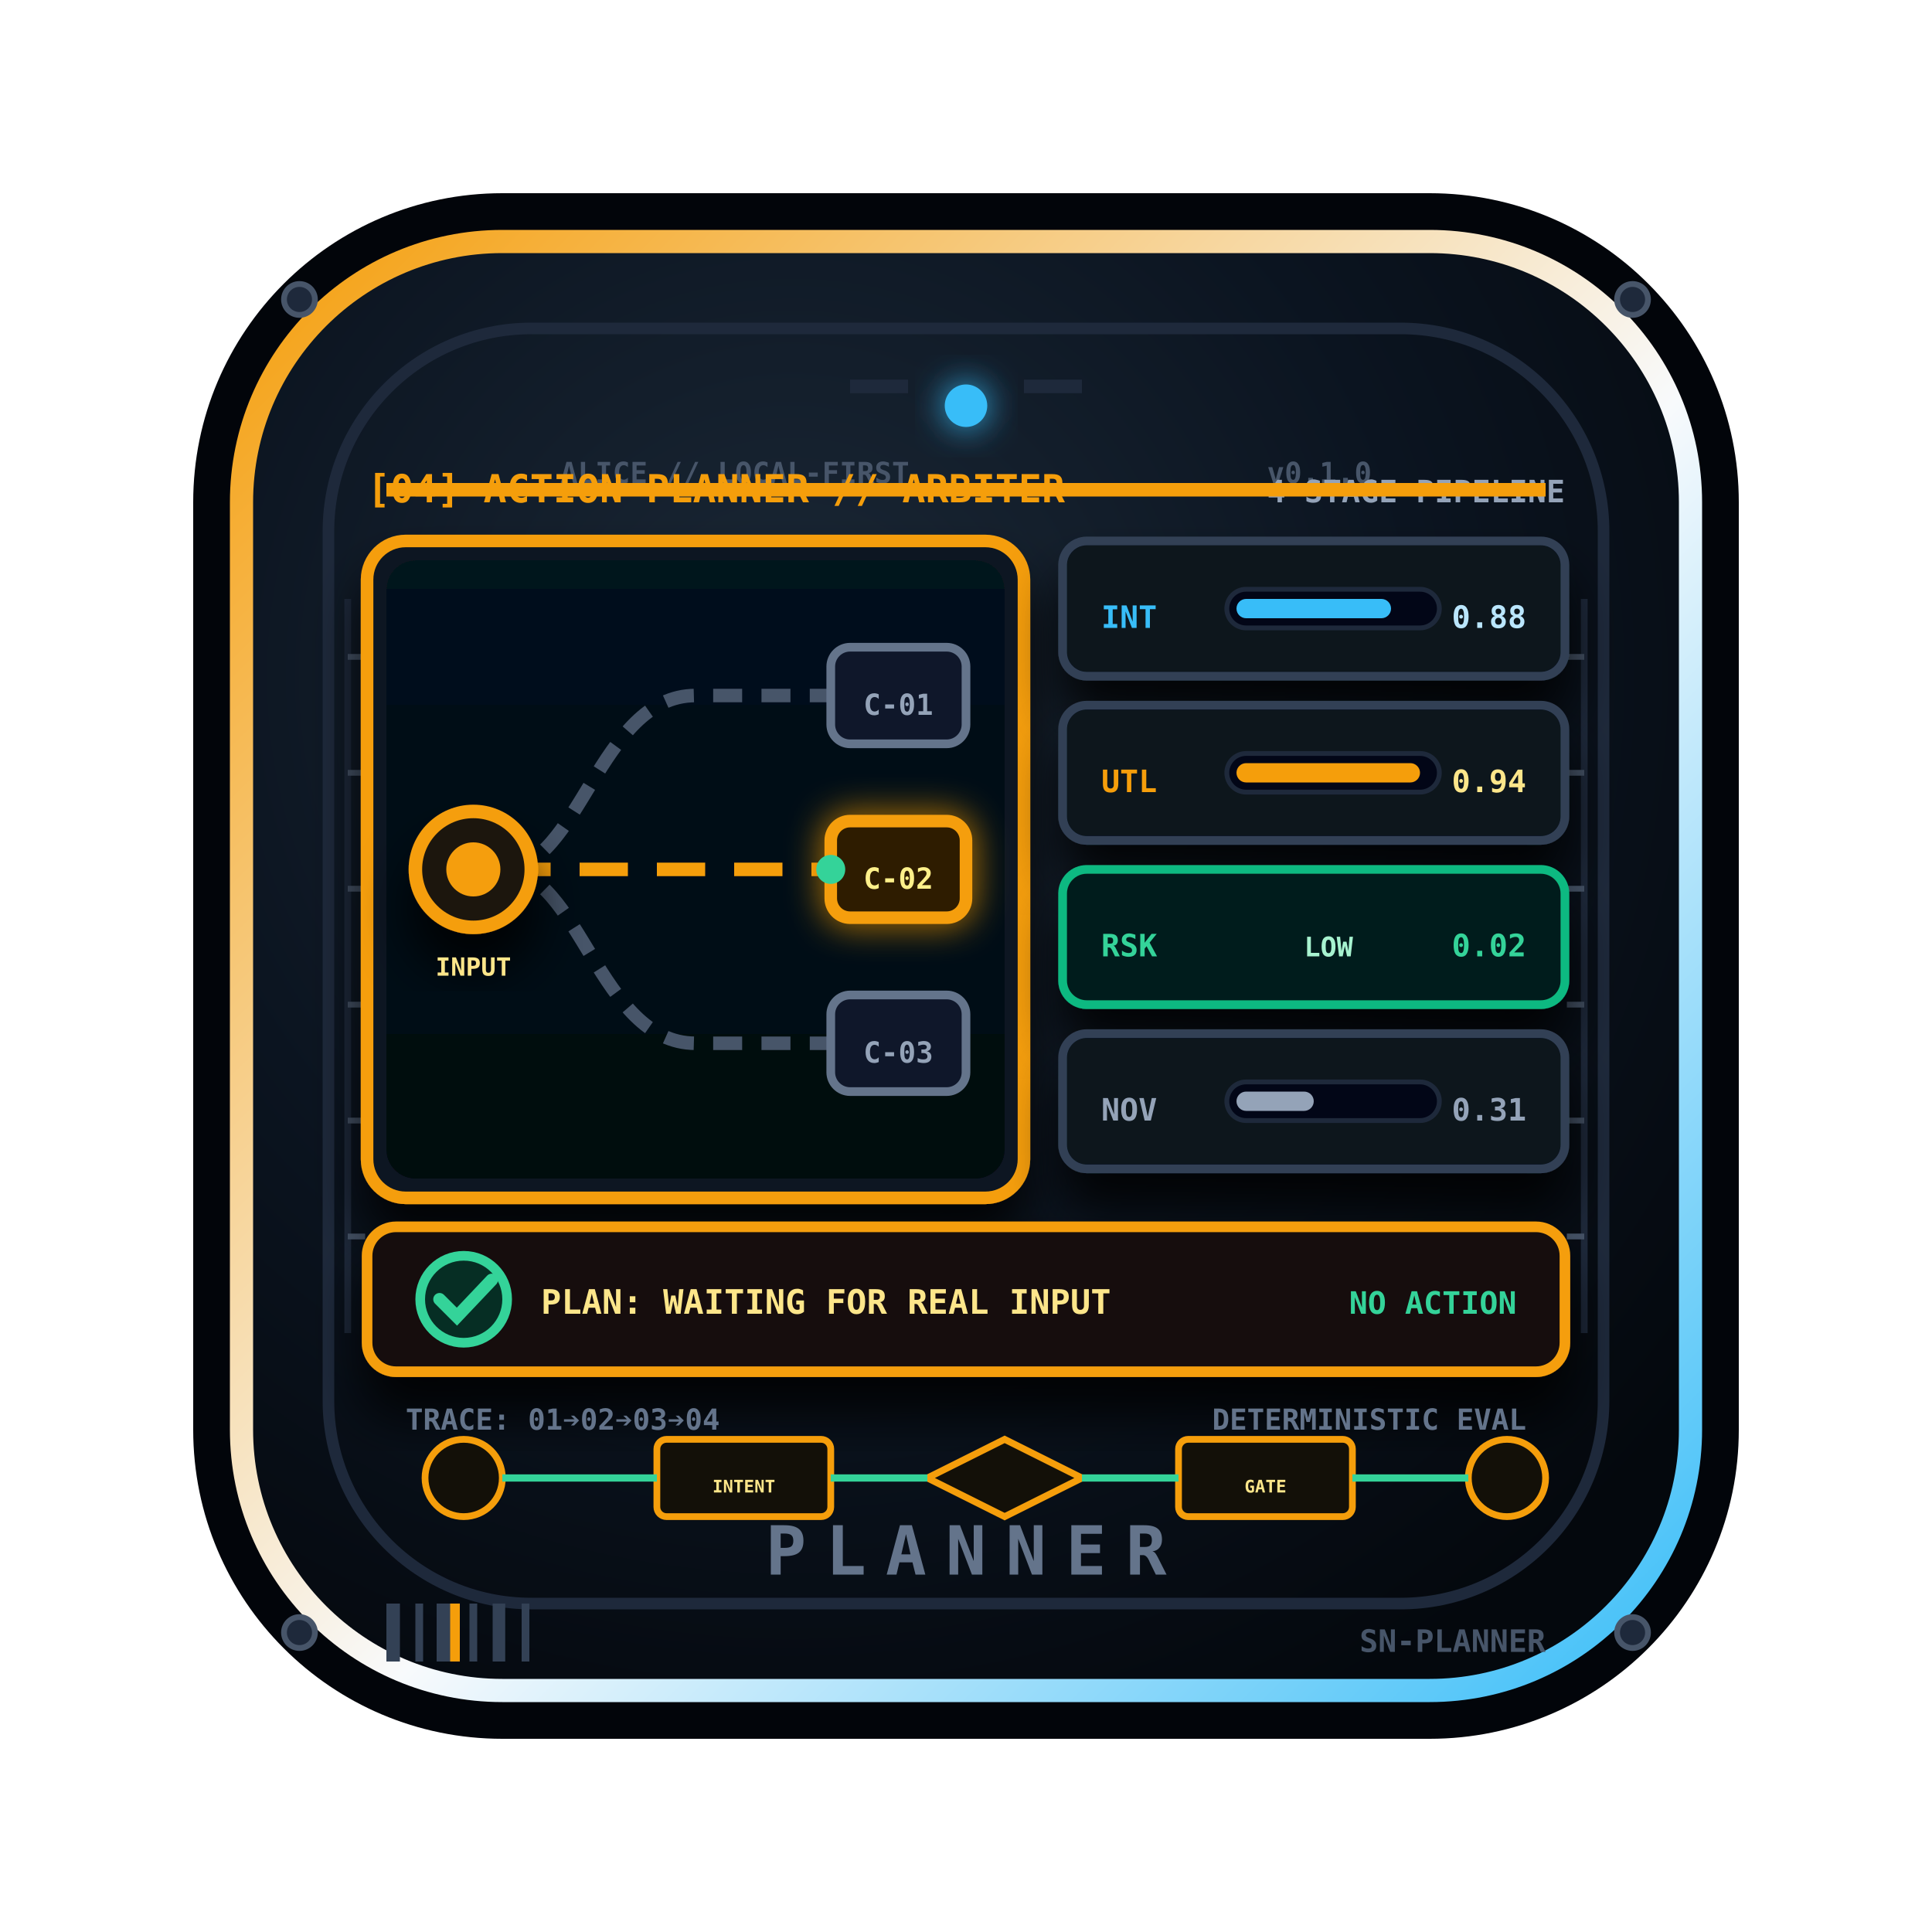
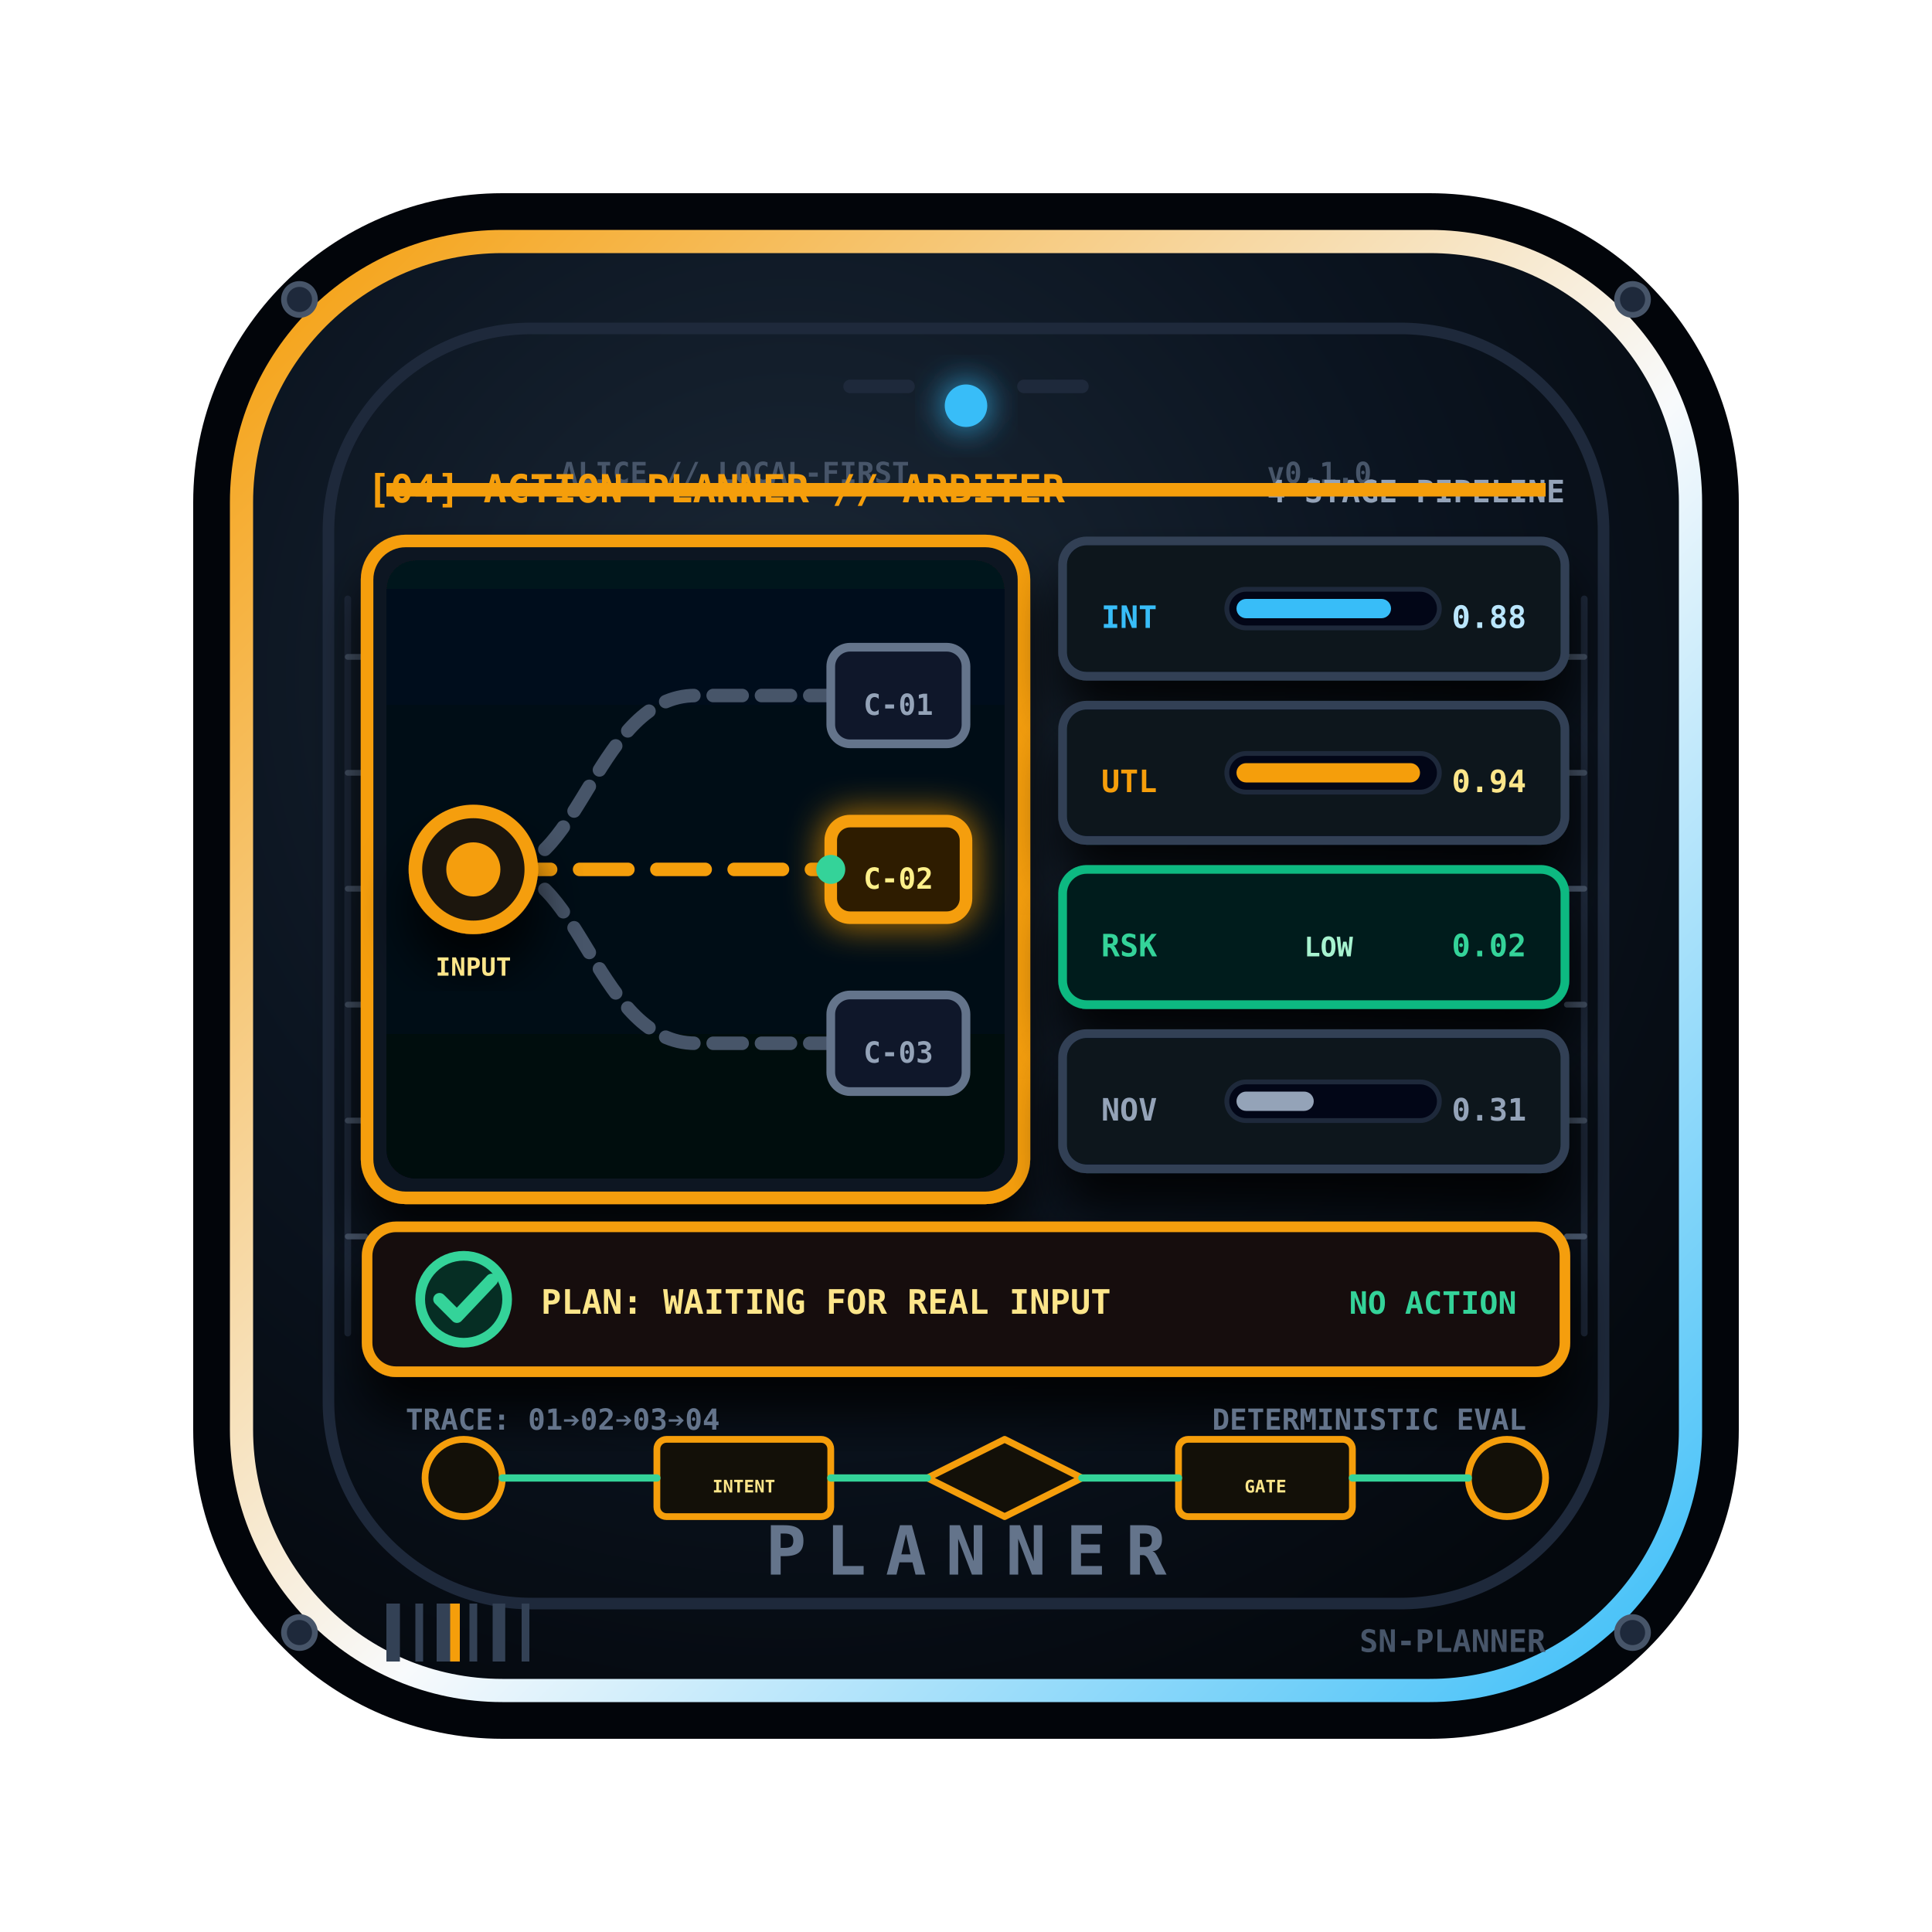
- <svg xmlns="http://www.w3.org/2000/svg" viewBox="0 0 200 200" role="img" aria-label="Planificador de acciones">
+ <svg xmlns="http://www.w3.org/2000/svg" viewBox="0 0 200 200" role="img" aria-label="Planificador de acciones" shape-rendering="geometricPrecision" text-rendering="geometricPrecision" stroke-linecap="round" stroke-linejoin="round">
  <style>
    .planner-dash{animation:plannerDash 2.8s linear infinite}.planner-blink{animation:plannerBlink 1.6s steps(2,end) infinite}.planner-blink2{animation:plannerBlink 2.3s steps(2,end) .5s infinite}.planner-scan{animation:plannerScan 4.2s ease-in-out infinite}.planner-spin{transform-box:fill-box;transform-origin:50% 50%;animation:plannerSpin 16s linear infinite}
    @keyframes plannerDash{to{stroke-dashoffset:-26}}@keyframes plannerBlink{50%{opacity:.25}}
    @keyframes plannerScan{0%,100%{y:50px;opacity:.06}50%{y:140px;opacity:.4}}
    @keyframes plannerSpin{to{transform:rotate(360deg)}}
    @media(prefers-reduced-motion:reduce){.planner-dash,.planner-blink,.planner-blink2,.planner-scan,.planner-spin{animation:none}}
  </style>
  <defs>
    <radialGradient id="planner-plate" cx="38%" cy="30%" r="80%">
      <stop stop-color="#1b2836" />
      <stop offset=".55" stop-color="#0b1420" />
      <stop offset="1" stop-color="#04080d" />
    </radialGradient>
    <linearGradient id="planner-ga" x1="0" y1="0" x2="1" y2="1">
      <stop stop-color="#f59e0b" />
      <stop offset=".55" stop-color="#f8fafc" />
      <stop offset="1" stop-color="#38bdf8" />
    </linearGradient>
    <linearGradient id="planner-gb" x1="0" x2="1">
      <stop stop-color="#38bdf8" />
      <stop offset="1" stop-color="#f59e0b" />
    </linearGradient>
    <linearGradient id="planner-metal" x1="0" y1="0" x2="1" y2="1">
      <stop stop-color="#94a3b8" />
      <stop offset=".35" stop-color="#334155" />
      <stop offset=".7" stop-color="#111827" />
      <stop offset="1" stop-color="#020617" />
    </linearGradient>
    <linearGradient id="planner-screen-bg" x1="0" y1="0" x2="0" y2="1">
      <stop stop-color="#06121d" />
      <stop offset="1" stop-color="#02070e" />
    </linearGradient>
    <radialGradient id="planner-halo">
      <stop stop-color="#fff" />
      <stop offset=".2" stop-color="#f59e0b" />
      <stop offset=".7" stop-color="#38bdf8" />
      <stop offset="1" stop-color="#07111d" />
    </radialGradient>
    <filter id="planner-shadow" x="-45%" y="-45%" width="190%" height="200%">
      <feDropShadow dx="0" dy="4" stdDeviation="2.6" flood-color="#000" flood-opacity=".85" />
    </filter>
    <filter id="planner-glow" x="-70%" y="-70%" width="240%" height="240%">
      <feGaussianBlur stdDeviation="1.8" result="b" />
      <feMerge>
        <feMergeNode in="b" />
        <feMergeNode in="SourceGraphic" />
      </feMerge>
    </filter>
  </defs>
  <rect x="20" y="20" width="160" height="160" rx="32" fill="#02050a" />
  <rect x="25" y="25" width="150" height="150" rx="27" fill="url(#planner-plate)" stroke="url(#planner-ga)" stroke-width="2.4" />
  <rect x="34" y="34" width="132" height="132" rx="21" fill="none" stroke="#1e293b" stroke-width="1.2" />
  <g fill="#1e293b" stroke="#475569" stroke-width=".6">
    <circle cx="31" cy="31" r="1.6" />
    <circle cx="169" cy="31" r="1.6" />
    <circle cx="31" cy="169" r="1.6" />
    <circle cx="169" cy="169" r="1.6" />
  </g>
  <path d="M88 40h6M106 40h6" stroke="#1e293b" stroke-width="1.4" />
  <g font-family="Consolas,monospace" font-weight="900">
    <text x="58" y="50" fill="#475569" font-size="3">ALICE // LOCAL-FIRST</text>
    <text x="142" y="50" fill="#475569" font-size="3" text-anchor="end">v0.1.0</text>
  </g>
  <path d="M36 62v76M164 62v76" stroke="#1e293b" stroke-width=".7" />
  <path d="M36 68h2.5M36 80h1.8M36 92h2.5M36 104h1.8M36 116h2.5M36 128h1.8M164 68h-2.5M164 80h-1.8M164 92h-2.5M164 104h-1.8M164 116h-2.5M164 128h-1.8" stroke="#475569" stroke-width=".6" />
  <circle class="planner-blink" cx="100" cy="42" r="2.2" fill="#38bdf8" filter="url(#planner-glow)" />
  <g font-family="Consolas,monospace" font-weight="900">
    <text x="38" y="52" fill="#f59e0b" font-size="4">[04] ACTION PLANNER // ARBITER</text>
    <text x="162" y="52" fill="#94a3b8" font-size="3.2" text-anchor="end">4-STAGE PIPELINE</text>
  </g>
  <g filter="url(#planner-shadow)">
    <rect x="38" y="56" width="68" height="68" rx="4" fill="#0c1622" stroke="#f59e0b" stroke-width="1.3" />
    <rect x="40" y="58" width="64" height="64" rx="3" fill="url(#planner-screen-bg)" />
  </g>
  <g fill="none" stroke-width="1.4">
    <path d="M52 90c8 0 10-18 20-18h16" stroke="#475569" stroke-dasharray="3 2" />
    <path class="planner-dash" d="M52 90h36" stroke="#f59e0b" stroke-dasharray="5 3" />
    <path d="M52 90c8 0 10 18 20 18h16" stroke="#475569" stroke-dasharray="3 2" />
  </g>
  <g filter="url(#planner-shadow)">
    <circle cx="49" cy="90" r="6" fill="#1e1808" stroke="#f59e0b" stroke-width="1.4" />
    <circle cx="49" cy="90" r="2.8" fill="#f59e0b" class="planner-blink" />
  </g>
  <text x="49" y="101" fill="#fde68a" font-size="2.6" font-family="Consolas,monospace" font-weight="900" text-anchor="middle">INPUT</text>
  <rect x="86" y="67" width="14" height="10" rx="2" fill="#0f172a" stroke="#64748b" stroke-width=".9" />
  <text x="93" y="74" fill="#94a3b8" font-size="3" font-family="Consolas,monospace" font-weight="900" text-anchor="middle">C-01</text>
  <g filter="url(#planner-glow)">
    <rect x="86" y="85" width="14" height="10" rx="2" fill="#2d1c03" stroke="#f59e0b" stroke-width="1.3" />
  </g>
  <text x="93" y="92" fill="#fef08a" font-size="3" font-family="Consolas,monospace" font-weight="900" text-anchor="middle">C-02</text>
  <circle cx="86" cy="90" r="1.5" fill="#34d399" />
  <rect x="86" y="103" width="14" height="10" rx="2" fill="#0f172a" stroke="#64748b" stroke-width=".9" />
  <text x="93" y="110" fill="#94a3b8" font-size="3" font-family="Consolas,monospace" font-weight="900" text-anchor="middle">C-03</text>
  <g font-family="Consolas,monospace" font-weight="900" font-size="3.2">
    <g filter="url(#planner-shadow)">
      <rect x="110" y="56" width="52" height="14" rx="2.5" fill="#07131e" stroke="#334155" stroke-width=".9" />
    </g>
    <text x="114" y="65" fill="#38bdf8">INT</text>
    <rect x="127" y="61" width="22" height="4" rx="2" fill="#020617" stroke="#1e293b" stroke-width=".5" />
    <rect x="128" y="62" width="16" height="2" rx="1" fill="#38bdf8" />
    <text x="158" y="65" fill="#bae6fd" text-anchor="end">0.88</text>
    <g filter="url(#planner-shadow)">
      <rect x="110" y="73" width="52" height="14" rx="2.5" fill="#07131e" stroke="#334155" stroke-width=".9" />
    </g>
    <text x="114" y="82" fill="#f59e0b">UTL</text>
    <rect x="127" y="78" width="22" height="4" rx="2" fill="#020617" stroke="#1e293b" stroke-width=".5" />
    <rect x="128" y="79" width="19" height="2" rx="1" fill="#f59e0b" />
    <text x="158" y="82" fill="#fde68a" text-anchor="end">0.94</text>
    <g filter="url(#planner-shadow)">
      <rect x="110" y="90" width="52" height="14" rx="2.5" fill="#061f1a" stroke="#10b981" stroke-width=".9" />
    </g>
    <text x="114" y="99" fill="#34d399">RSK</text>
    <text x="135" y="99" fill="#a7f3d0" font-size="2.8">LOW</text>
    <text x="158" y="99" fill="#34d399" text-anchor="end">0.02</text>
    <g filter="url(#planner-shadow)">
      <rect x="110" y="107" width="52" height="14" rx="2.5" fill="#07131e" stroke="#334155" stroke-width=".9" />
    </g>
    <text x="114" y="116" fill="#94a3b8">NOV</text>
    <rect x="127" y="112" width="22" height="4" rx="2" fill="#020617" stroke="#1e293b" stroke-width=".5" />
    <rect x="128" y="113" width="8" height="2" rx="1" fill="#94a3b8" />
    <text x="158" y="116" fill="#94a3b8" text-anchor="end">0.31</text>
  </g>
  <g filter="url(#planner-shadow)">
    <rect x="38" y="127" width="124" height="15" rx="3" fill="#131008" stroke="#f59e0b" stroke-width="1.1" />
  </g>
  <circle cx="48" cy="134.5" r="4.5" fill="#062e24" stroke="#34d399" stroke-width="1" />
  <path d="m45.5 134.5 1.8 1.8 3.6-3.8" fill="none" stroke="#34d399" stroke-width="1.3" stroke-linecap="round" />
  <g font-family="Consolas,monospace" font-weight="900">
    <text x="56" y="136" fill="#fde68a" font-size="3.5">PLAN: WAITING FOR REAL INPUT</text>
    <text x="157" y="136" fill="#34d399" font-size="3.2" text-anchor="end">NO ACTION</text>
    <text x="42" y="148" fill="#64748b" font-size="3">TRACE: 01➔02➔03➔04</text>
    <text x="158" y="148" fill="#64748b" font-size="3" text-anchor="end">DETERMINISTIC EVAL</text>
  </g>
  <g aria-label="Puertas del planificador" font-family="Consolas,monospace" font-weight="900">
    <g fill="#131008" stroke="#f59e0b" stroke-width=".7">
      <circle cx="48" cy="153" r="4" />
      <rect x="68" y="149" width="18" height="8" rx="1" />
      <polygon points="104,149 112,153 104,157 96,153" />
      <rect x="122" y="149" width="18" height="8" rx="1" />
      <circle cx="156" cy="153" r="4" />
    </g>
    <path d="M52 153h16m18 0h10m16 0h10m18 0h12" stroke="#34d399" stroke-width=".75" />
    <text x="77" y="154.5" fill="#fde68a" font-size="1.8" text-anchor="middle">INTENT</text>
    <text x="131" y="154.5" fill="#fde68a" font-size="1.8" text-anchor="middle">GATE</text>
  </g>
  <rect class="planner-scan" x="40" y="50" width="120" height="1.4" fill="#f59e0b" />
  <g fill="#334155">
    <rect x="40" y="166" width="1.4" height="6" />
    <rect x="43" y="166" width=".8" height="6" />
    <rect x="45.2" y="166" width="1.8" height="6" />
    <rect x="48.6" y="166" width=".8" height="6" />
    <rect x="51" y="166" width="1.3" height="6" />
    <rect x="54" y="166" width=".8" height="6" />
  </g>
  <rect x="46.6" y="166" width="1" height="6" fill="#f59e0b" />
  <g font-family="Consolas,monospace" font-weight="900">
    <text x="160" y="171" fill="#475569" font-size="3.2" text-anchor="end">SN-PLANNER</text>
  </g>
  <g font-family="Consolas,monospace" font-weight="900">
    <text x="100" y="163" fill="#64748b" font-size="7" text-anchor="middle" letter-spacing="2">PLANNER</text>
  </g>
</svg>
